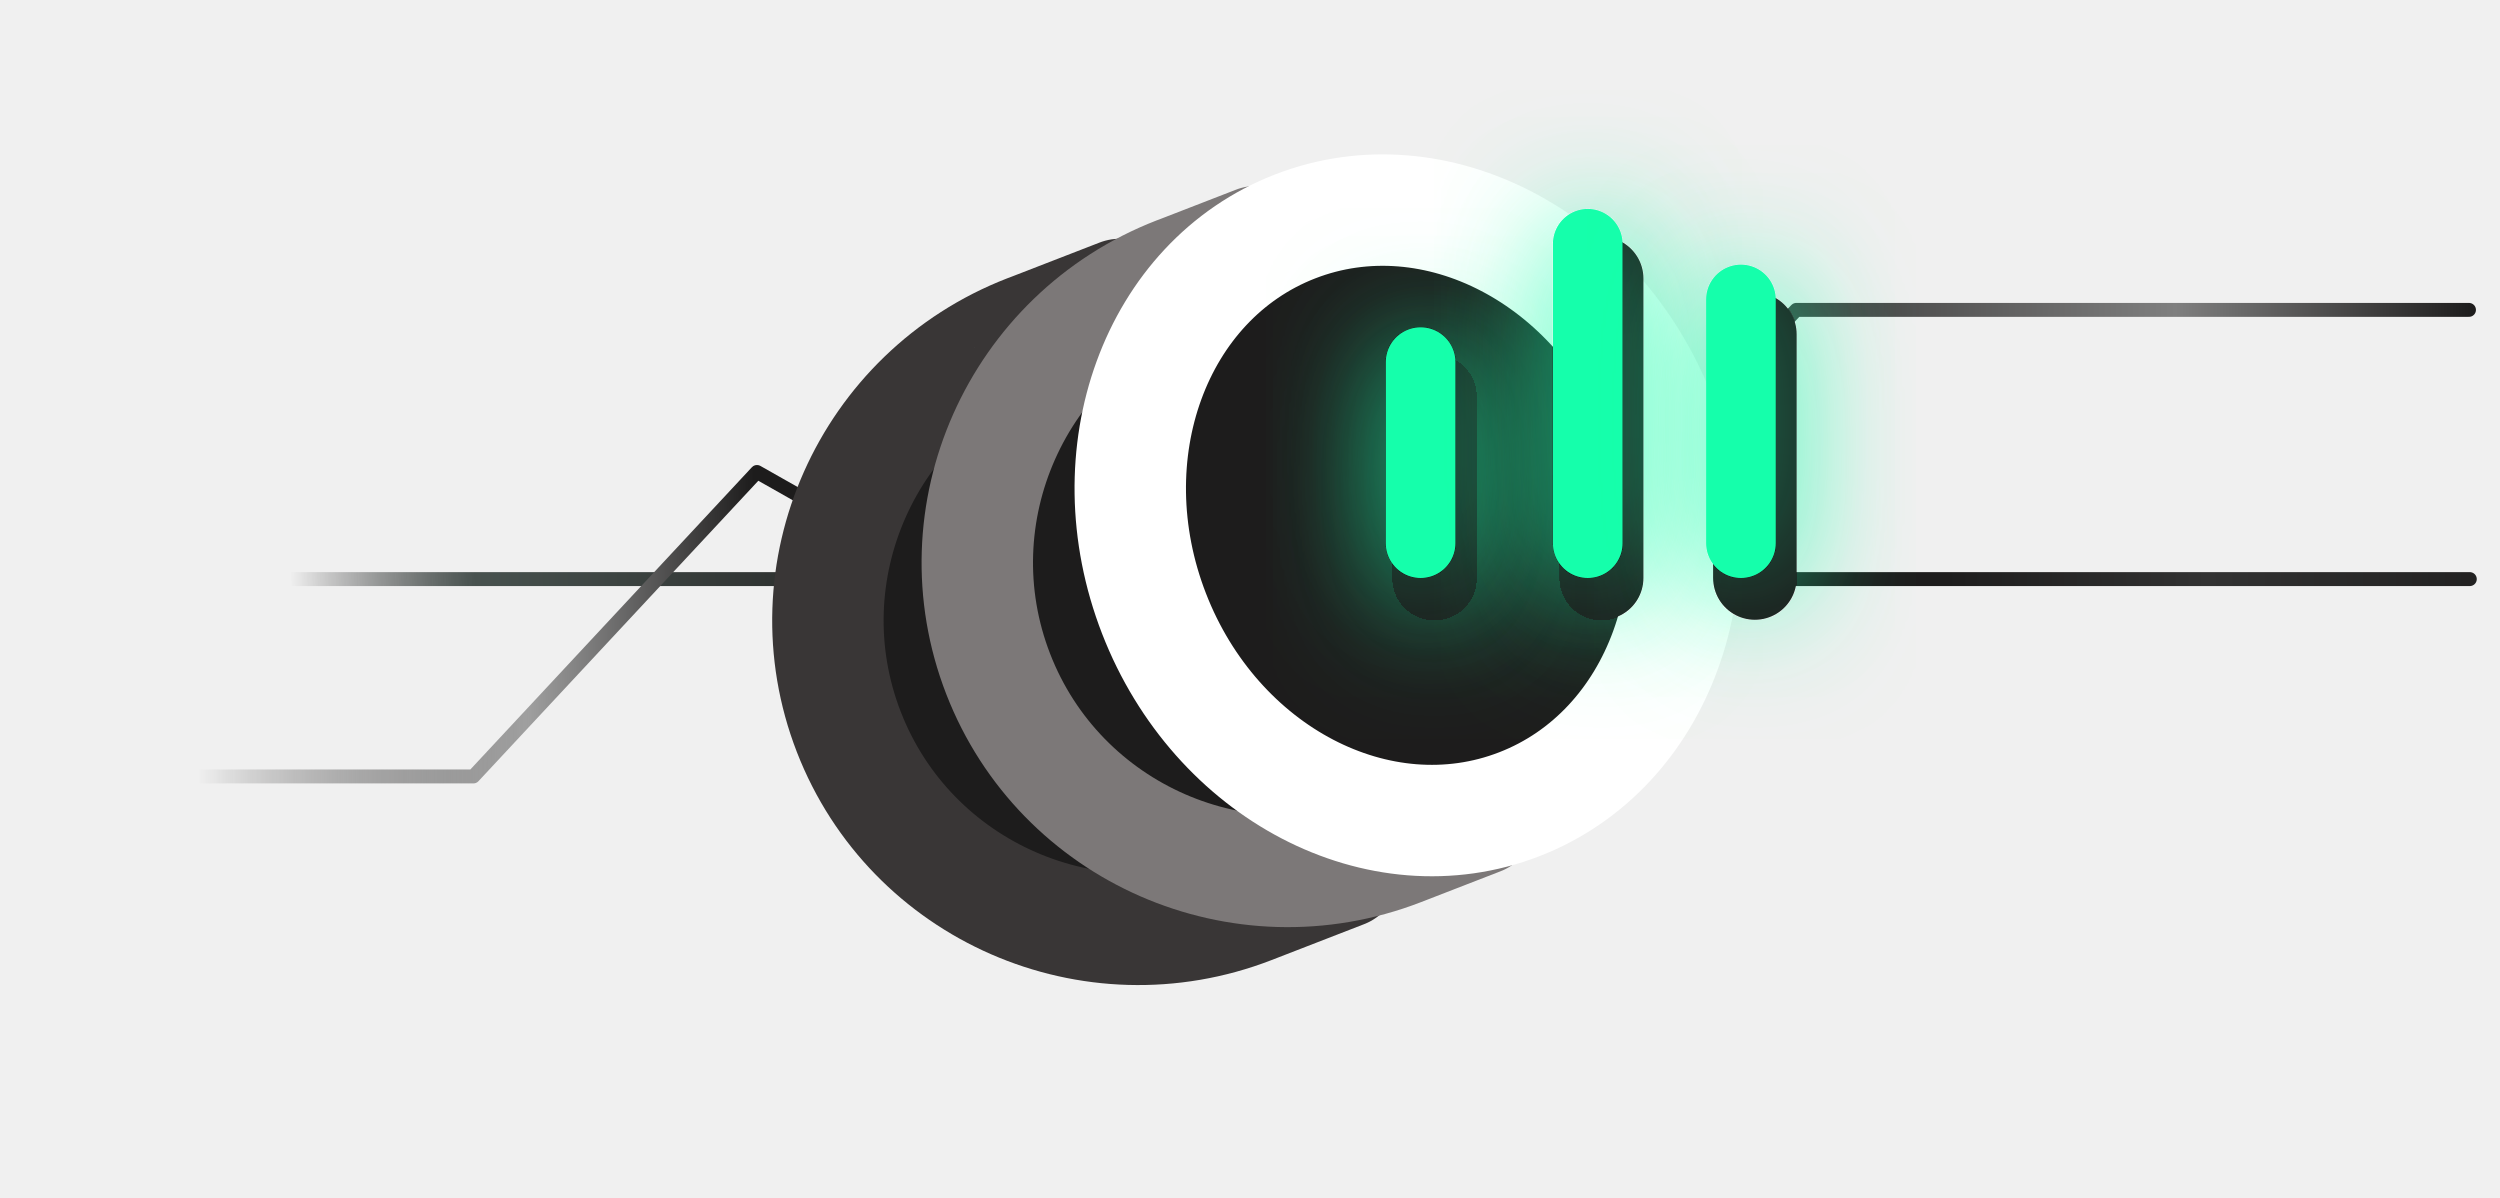
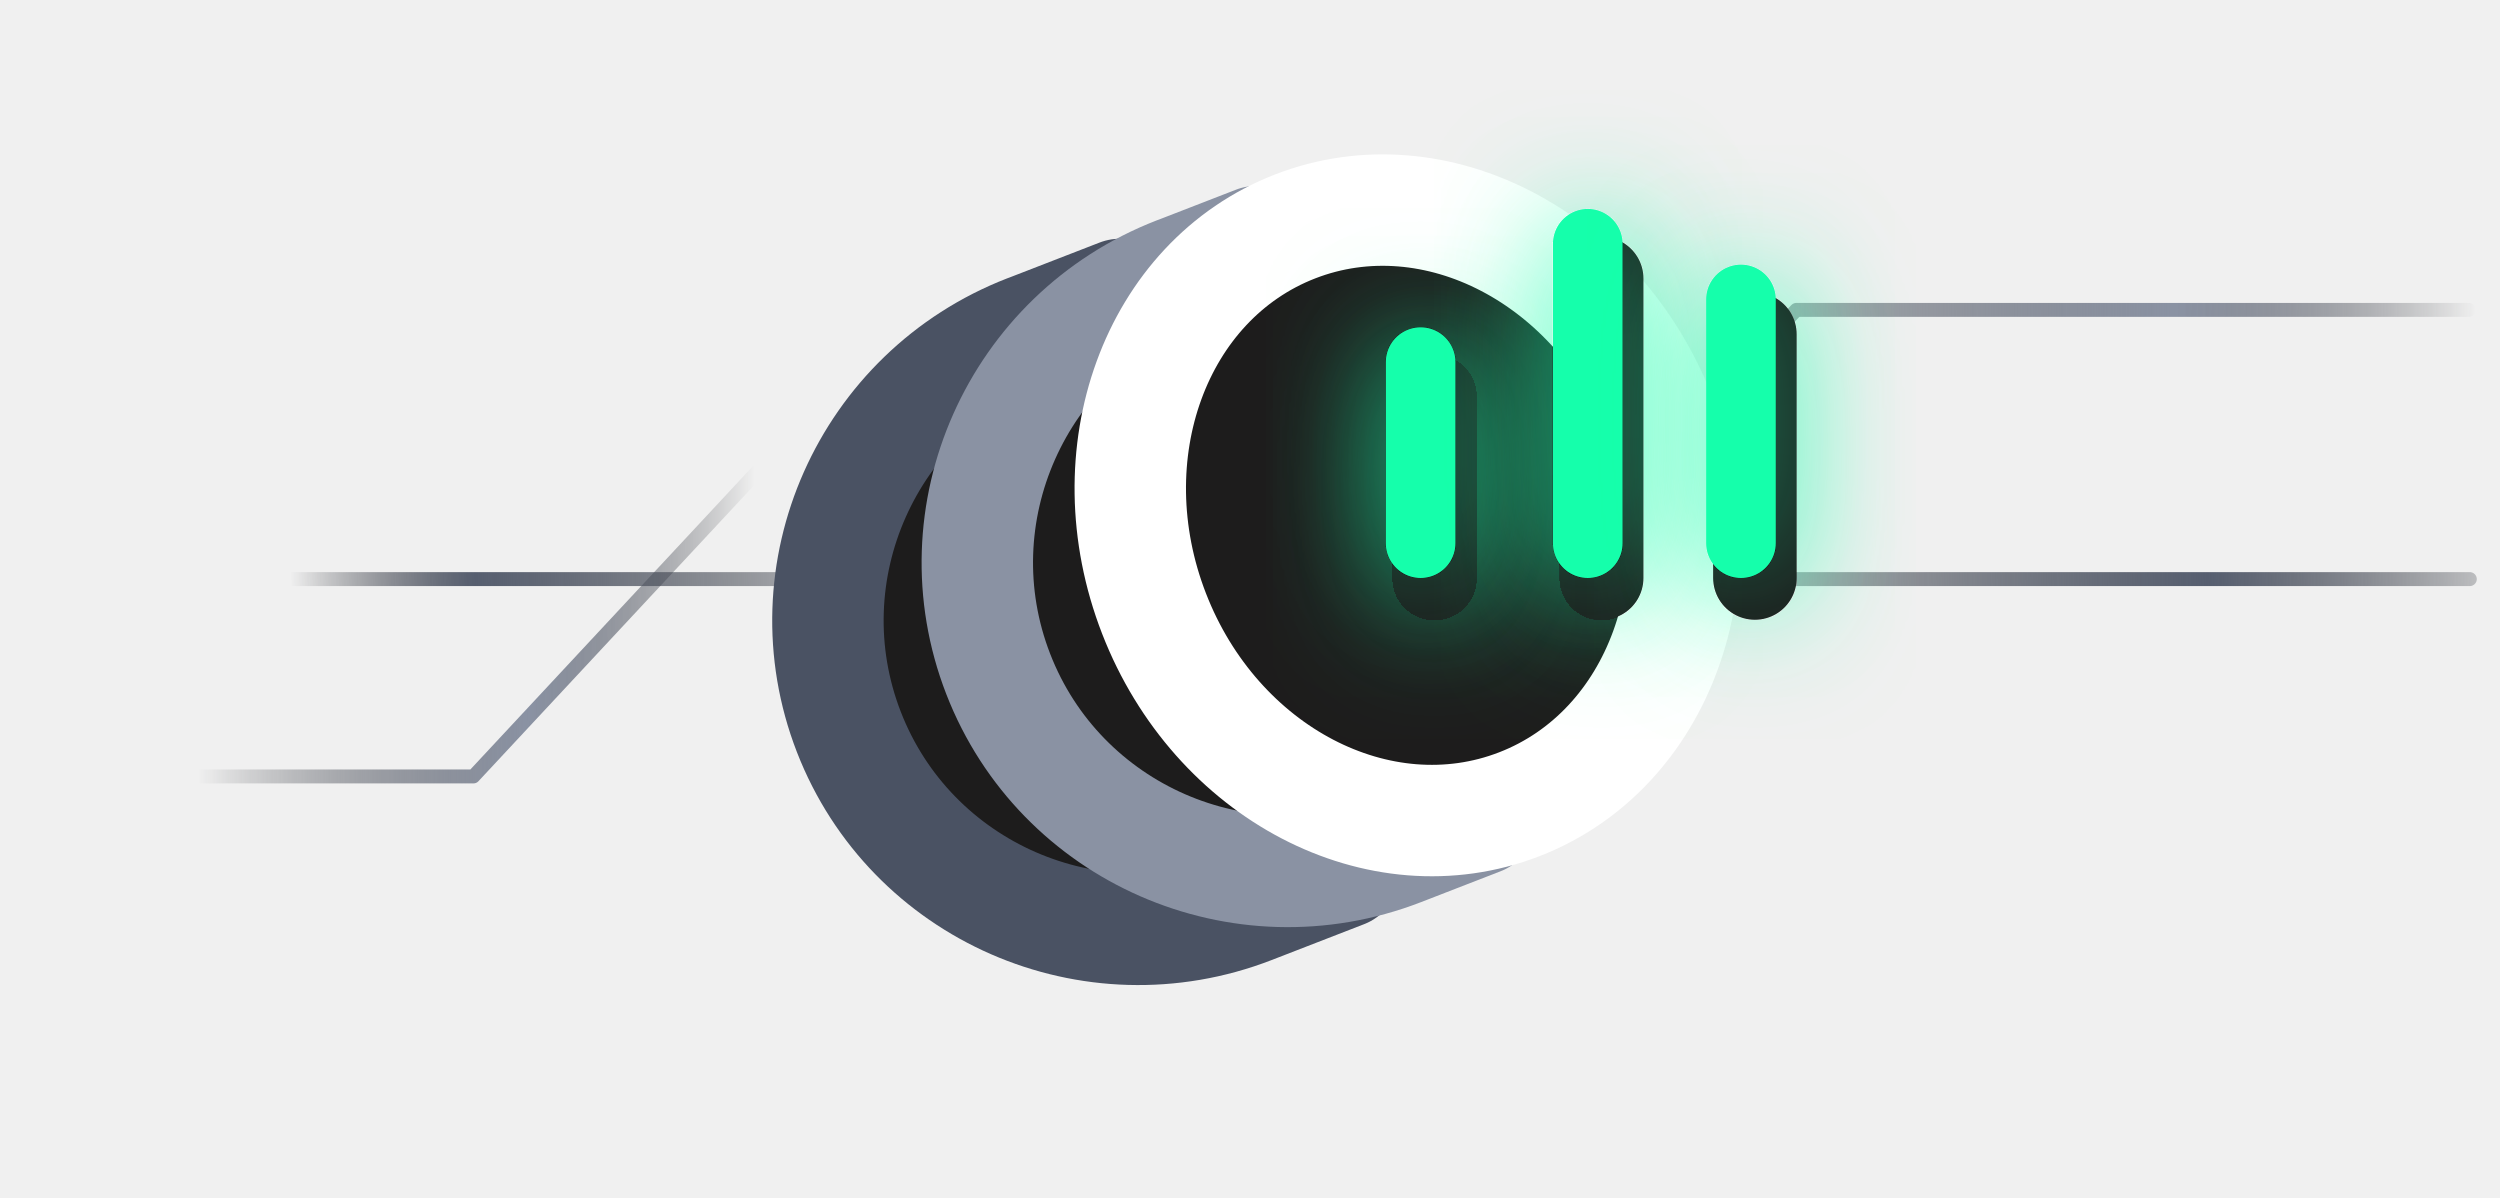
<svg xmlns="http://www.w3.org/2000/svg" width="359" height="172" viewBox="0 0 359 172" fill="none">
-   <g clip-path="url(#clip0_918_561)">
-     <path d="M0.664 83.158H354.664" stroke="url(#paint0_linear_918_561)" stroke-width="2" stroke-linecap="round" stroke-linejoin="round" />
-     <path d="M0.914 111.5H67.974L108.701 67.777L191.264 114.534L257.955 44.5H354.545" stroke="url(#paint1_linear_918_561)" stroke-width="2" stroke-linecap="round" stroke-linejoin="round" />
-     <path d="M147.535 47.432L160.807 42.284L192.988 125.254L179.717 130.402C156.687 139.334 130.772 128.002 121.889 105.101C113.009 82.207 124.495 56.36 147.533 47.425L147.535 47.432Z" fill="#1D1C1C" stroke="#393636" stroke-width="16" stroke-linecap="round" stroke-linejoin="round" />
-     <path d="M168.989 39.115L180.395 34.691L212.577 117.66L201.17 122.085C178.14 131.017 152.225 119.685 143.342 96.784C134.462 73.891 145.948 48.043 168.986 39.108L168.989 39.115Z" fill="#1D1C1C" stroke="#7C7878" stroke-width="16" stroke-linecap="round" stroke-linejoin="round" />
-     <path d="M218.17 115.49C238.252 107.701 247.326 82.812 238.439 59.899C229.551 36.985 206.067 24.724 185.986 32.513C165.904 40.302 156.83 65.192 165.717 88.105C174.605 111.019 198.089 123.279 218.17 115.49Z" fill="#1D1C1C" stroke="white" stroke-width="16" stroke-linecap="round" stroke-linejoin="round" />
-     <g filter="url(#filter0_d_918_561)">
-       <path d="M206 57L206 83" stroke="#1D1C1C" stroke-width="12" stroke-linecap="round" stroke-linejoin="round" />
+   <g clip-path="url(#clip0_65_345)">
+     <path d="M0.667 83.158H354.667" stroke="url(#paint0_linear_65_345)" stroke-width="2" stroke-linecap="round" stroke-linejoin="round" />
+     <path d="M0.917 111.5H67.976L108.704 67.777L191.267 114.534L257.957 44.5H354.547" stroke="url(#paint1_linear_65_345)" stroke-width="2" stroke-linecap="round" stroke-linejoin="round" />
+     <path d="M147.538 47.432L160.809 42.284L192.991 125.254L179.72 130.402C156.689 139.334 130.774 128.002 121.892 105.101C113.012 82.207 124.498 56.36 147.535 47.425L147.538 47.432Z" fill="#1D1C1C" stroke="#4A5263" stroke-width="16" stroke-linecap="round" stroke-linejoin="round" />
+     <path d="M168.991 39.115L180.398 34.691L212.579 117.66L201.173 122.085C178.143 131.017 152.227 119.685 143.345 96.784C134.465 73.891 145.951 48.043 168.988 39.108L168.991 39.115Z" fill="#1D1C1C" stroke="#8A92A3" stroke-width="16" stroke-linecap="round" stroke-linejoin="round" />
+     <path d="M218.173 115.49C238.254 107.701 247.329 82.812 238.441 59.899C229.554 36.985 206.07 24.724 185.988 32.513C165.907 40.302 156.832 65.192 165.72 88.105C174.607 111.019 198.091 123.279 218.173 115.49Z" fill="#1D1C1C" stroke="white" stroke-width="16" stroke-linecap="round" stroke-linejoin="round" />
+     <g filter="url(#filter0_d_65_345)">
+       <path d="M206.003 57L206.003 83" stroke="#1D1C1C" stroke-width="12" stroke-linecap="round" stroke-linejoin="round" />
    </g>
-     <g filter="url(#filter1_d_918_561)">
-       <path d="M230 40L230 83" stroke="#1D1C1C" stroke-width="12" stroke-linecap="round" stroke-linejoin="round" />
+     <g filter="url(#filter1_d_65_345)">
+       <path d="M230.003 40L230.003 83" stroke="#1D1C1C" stroke-width="12" stroke-linecap="round" stroke-linejoin="round" />
    </g>
-     <g filter="url(#filter2_d_918_561)">
-       <path d="M252 48V83" stroke="#1D1C1C" stroke-width="12" stroke-linecap="round" stroke-linejoin="round" />
+     <g filter="url(#filter2_d_65_345)">
+       <path d="M252.003 48V83" stroke="#1D1C1C" stroke-width="12" stroke-linecap="round" stroke-linejoin="round" />
    </g>
-     <g filter="url(#filter3_d_918_561)">
-       <path d="M204 52L204 78" stroke="#15FFAB" stroke-width="10" stroke-linecap="round" stroke-linejoin="round" />
+     <g filter="url(#filter3_d_65_345)">
+       <path d="M204.003 52L204.003 78" stroke="#15FFAB" stroke-width="10" stroke-linecap="round" stroke-linejoin="round" />
    </g>
-     <g filter="url(#filter4_d_918_561)">
-       <path d="M228 35L228 78" stroke="#15FFAB" stroke-width="10" stroke-linecap="round" stroke-linejoin="round" />
+     <g filter="url(#filter4_d_65_345)">
+       <path d="M228.003 35L228.003 78" stroke="#15FFAB" stroke-width="10" stroke-linecap="round" stroke-linejoin="round" />
    </g>
-     <g filter="url(#filter5_d_918_561)">
-       <path d="M250 43V78" stroke="#15FFAB" stroke-width="10" stroke-linecap="round" stroke-linejoin="round" />
+     <g filter="url(#filter5_d_65_345)">
+       <path d="M250.003 43V78" stroke="#15FFAB" stroke-width="10" stroke-linecap="round" stroke-linejoin="round" />
    </g>
  </g>
  <defs>
-     <filter id="filter0_d_918_561" x="182.933" y="33.933" width="46.133" height="72.133" filterUnits="userSpaceOnUse" color-interpolation-filters="sRGB">
+     <filter id="filter0_d_65_345" x="182.936" y="33.933" width="46.133" height="72.133" filterUnits="userSpaceOnUse" color-interpolation-filters="sRGB">
      <feFlood flood-opacity="0" result="BackgroundImageFix" />
      <feColorMatrix in="SourceAlpha" type="matrix" values="0 0 0 0 0 0 0 0 0 0 0 0 0 0 0 0 0 0 127 0" result="hardAlpha" />
      <feOffset />
      <feGaussianBlur stdDeviation="8.533" />
      <feComposite in2="hardAlpha" operator="out" />
      <feColorMatrix type="matrix" values="0 0 0 0 0.082 0 0 0 0 1 0 0 0 0 0.671 0 0 0 0.5 0" />
-       <feBlend mode="normal" in2="BackgroundImageFix" result="effect1_dropShadow_918_561" />
-       <feBlend mode="normal" in="SourceGraphic" in2="effect1_dropShadow_918_561" result="shape" />
+       <feBlend mode="normal" in2="BackgroundImageFix" result="effect1_dropShadow_65_345" />
+       <feBlend mode="normal" in="SourceGraphic" in2="effect1_dropShadow_65_345" result="shape" />
    </filter>
-     <filter id="filter1_d_918_561" x="206.933" y="16.933" width="46.133" height="89.133" filterUnits="userSpaceOnUse" color-interpolation-filters="sRGB">
+     <filter id="filter1_d_65_345" x="206.936" y="16.933" width="46.133" height="89.133" filterUnits="userSpaceOnUse" color-interpolation-filters="sRGB">
      <feFlood flood-opacity="0" result="BackgroundImageFix" />
      <feColorMatrix in="SourceAlpha" type="matrix" values="0 0 0 0 0 0 0 0 0 0 0 0 0 0 0 0 0 0 127 0" result="hardAlpha" />
      <feOffset />
      <feGaussianBlur stdDeviation="8.533" />
      <feComposite in2="hardAlpha" operator="out" />
      <feColorMatrix type="matrix" values="0 0 0 0 0.082 0 0 0 0 1 0 0 0 0 0.671 0 0 0 0.5 0" />
-       <feBlend mode="normal" in2="BackgroundImageFix" result="effect1_dropShadow_918_561" />
-       <feBlend mode="normal" in="SourceGraphic" in2="effect1_dropShadow_918_561" result="shape" />
+       <feBlend mode="normal" in2="BackgroundImageFix" result="effect1_dropShadow_65_345" />
+       <feBlend mode="normal" in="SourceGraphic" in2="effect1_dropShadow_65_345" result="shape" />
    </filter>
-     <filter id="filter2_d_918_561" x="228.933" y="24.933" width="46.133" height="81.133" filterUnits="userSpaceOnUse" color-interpolation-filters="sRGB">
+     <filter id="filter2_d_65_345" x="228.936" y="24.933" width="46.133" height="81.133" filterUnits="userSpaceOnUse" color-interpolation-filters="sRGB">
      <feFlood flood-opacity="0" result="BackgroundImageFix" />
      <feColorMatrix in="SourceAlpha" type="matrix" values="0 0 0 0 0 0 0 0 0 0 0 0 0 0 0 0 0 0 127 0" result="hardAlpha" />
      <feOffset />
      <feGaussianBlur stdDeviation="8.533" />
      <feComposite in2="hardAlpha" operator="out" />
      <feColorMatrix type="matrix" values="0 0 0 0 0.082 0 0 0 0 1 0 0 0 0 0.671 0 0 0 0.5 0" />
-       <feBlend mode="normal" in2="BackgroundImageFix" result="effect1_dropShadow_918_561" />
-       <feBlend mode="normal" in="SourceGraphic" in2="effect1_dropShadow_918_561" result="shape" />
+       <feBlend mode="normal" in2="BackgroundImageFix" result="effect1_dropShadow_65_345" />
+       <feBlend mode="normal" in="SourceGraphic" in2="effect1_dropShadow_65_345" result="shape" />
    </filter>
-     <filter id="filter3_d_918_561" x="181.933" y="29.933" width="44.133" height="70.133" filterUnits="userSpaceOnUse" color-interpolation-filters="sRGB">
+     <filter id="filter3_d_65_345" x="181.936" y="29.933" width="44.133" height="70.133" filterUnits="userSpaceOnUse" color-interpolation-filters="sRGB">
      <feFlood flood-opacity="0" result="BackgroundImageFix" />
      <feColorMatrix in="SourceAlpha" type="matrix" values="0 0 0 0 0 0 0 0 0 0 0 0 0 0 0 0 0 0 127 0" result="hardAlpha" />
      <feOffset />
      <feGaussianBlur stdDeviation="8.533" />
      <feComposite in2="hardAlpha" operator="out" />
      <feColorMatrix type="matrix" values="0 0 0 0 0.082 0 0 0 0 1 0 0 0 0 0.671 0 0 0 0.5 0" />
-       <feBlend mode="normal" in2="BackgroundImageFix" result="effect1_dropShadow_918_561" />
-       <feBlend mode="normal" in="SourceGraphic" in2="effect1_dropShadow_918_561" result="shape" />
+       <feBlend mode="normal" in2="BackgroundImageFix" result="effect1_dropShadow_65_345" />
+       <feBlend mode="normal" in="SourceGraphic" in2="effect1_dropShadow_65_345" result="shape" />
    </filter>
-     <filter id="filter4_d_918_561" x="205.933" y="12.933" width="44.133" height="87.133" filterUnits="userSpaceOnUse" color-interpolation-filters="sRGB">
+     <filter id="filter4_d_65_345" x="205.936" y="12.933" width="44.133" height="87.133" filterUnits="userSpaceOnUse" color-interpolation-filters="sRGB">
      <feFlood flood-opacity="0" result="BackgroundImageFix" />
      <feColorMatrix in="SourceAlpha" type="matrix" values="0 0 0 0 0 0 0 0 0 0 0 0 0 0 0 0 0 0 127 0" result="hardAlpha" />
      <feOffset />
      <feGaussianBlur stdDeviation="8.533" />
      <feComposite in2="hardAlpha" operator="out" />
      <feColorMatrix type="matrix" values="0 0 0 0 0.082 0 0 0 0 1 0 0 0 0 0.671 0 0 0 0.5 0" />
-       <feBlend mode="normal" in2="BackgroundImageFix" result="effect1_dropShadow_918_561" />
-       <feBlend mode="normal" in="SourceGraphic" in2="effect1_dropShadow_918_561" result="shape" />
+       <feBlend mode="normal" in2="BackgroundImageFix" result="effect1_dropShadow_65_345" />
+       <feBlend mode="normal" in="SourceGraphic" in2="effect1_dropShadow_65_345" result="shape" />
    </filter>
-     <filter id="filter5_d_918_561" x="227.933" y="20.933" width="44.133" height="79.133" filterUnits="userSpaceOnUse" color-interpolation-filters="sRGB">
+     <filter id="filter5_d_65_345" x="227.936" y="20.933" width="44.133" height="79.133" filterUnits="userSpaceOnUse" color-interpolation-filters="sRGB">
      <feFlood flood-opacity="0" result="BackgroundImageFix" />
      <feColorMatrix in="SourceAlpha" type="matrix" values="0 0 0 0 0 0 0 0 0 0 0 0 0 0 0 0 0 0 127 0" result="hardAlpha" />
      <feOffset />
      <feGaussianBlur stdDeviation="8.533" />
      <feComposite in2="hardAlpha" operator="out" />
      <feColorMatrix type="matrix" values="0 0 0 0 0.082 0 0 0 0 1 0 0 0 0 0.671 0 0 0 0.5 0" />
-       <feBlend mode="normal" in2="BackgroundImageFix" result="effect1_dropShadow_918_561" />
-       <feBlend mode="normal" in="SourceGraphic" in2="effect1_dropShadow_918_561" result="shape" />
+       <feBlend mode="normal" in2="BackgroundImageFix" result="effect1_dropShadow_65_345" />
+       <feBlend mode="normal" in="SourceGraphic" in2="effect1_dropShadow_65_345" result="shape" />
    </filter>
-     <linearGradient id="paint0_linear_918_561" x1="41.741" y1="84.643" x2="455.357" y2="72.942" gradientUnits="userSpaceOnUse">
-       <stop stop-color="#1D1C1C" stop-opacity="0" />
-       <stop offset="0.064" stop-color="#48524F" />
-       <stop offset="0.248" stop-color="#1D1C1C" />
-       <stop offset="0.57" stop-color="#1D1C1C" />
-       <stop offset="0.665" stop-color="#323232" />
-       <stop offset="0.79" stop-color="#1D1C1C" />
+     <linearGradient id="paint0_linear_65_345" x1="41.744" y1="84.643" x2="455.359" y2="72.942" gradientUnits="userSpaceOnUse">
+       <stop stop-color="#0F1117" stop-opacity="0" />
+       <stop offset="0.064" stop-color="#565E6F" />
+       <stop offset="0.248" stop-color="#0F1117" stop-opacity="0" />
+       <stop offset="0.44" stop-color="#0F1117" stop-opacity="0" />
+       <stop offset="0.665" stop-color="#565E6F" />
+       <stop offset="0.79" stop-color="#0F1117" stop-opacity="0" />
    </linearGradient>
-     <linearGradient id="paint1_linear_918_561" x1="28.437" y1="114.534" x2="455.463" y2="114.534" gradientUnits="userSpaceOnUse">
-       <stop stop-color="#1D1C1C" stop-opacity="0" />
-       <stop offset="0.111" stop-color="#9F9F9F" />
-       <stop offset="0.187" stop-color="#1D1C1C" />
-       <stop offset="0.477" stop-color="#1D1C1C" />
-       <stop offset="0.665" stop-color="#7F7F7F" />
-       <stop offset="0.766" stop-color="#1D1C1C" />
+     <linearGradient id="paint1_linear_65_345" x1="28.44" y1="114.534" x2="455.466" y2="114.534" gradientUnits="userSpaceOnUse">
+       <stop stop-color="#0F1117" stop-opacity="0" />
+       <stop offset="0.111" stop-color="#8A92A3" />
+       <stop offset="0.187" stop-color="#0F1117" stop-opacity="0" />
+       <stop offset="0.44" stop-color="#0F1117" stop-opacity="0" />
+       <stop offset="0.665" stop-color="#8A92A3" />
+       <stop offset="0.766" stop-color="#0F1117" stop-opacity="0" />
    </linearGradient>
-     <clipPath id="clip0_918_561">
-       <rect width="358" height="172" fill="white" transform="translate(0.664062)" />
+     <clipPath id="clip0_65_345">
+       <rect width="358" height="172" fill="white" transform="translate(0.666626)" />
    </clipPath>
  </defs>
</svg>
